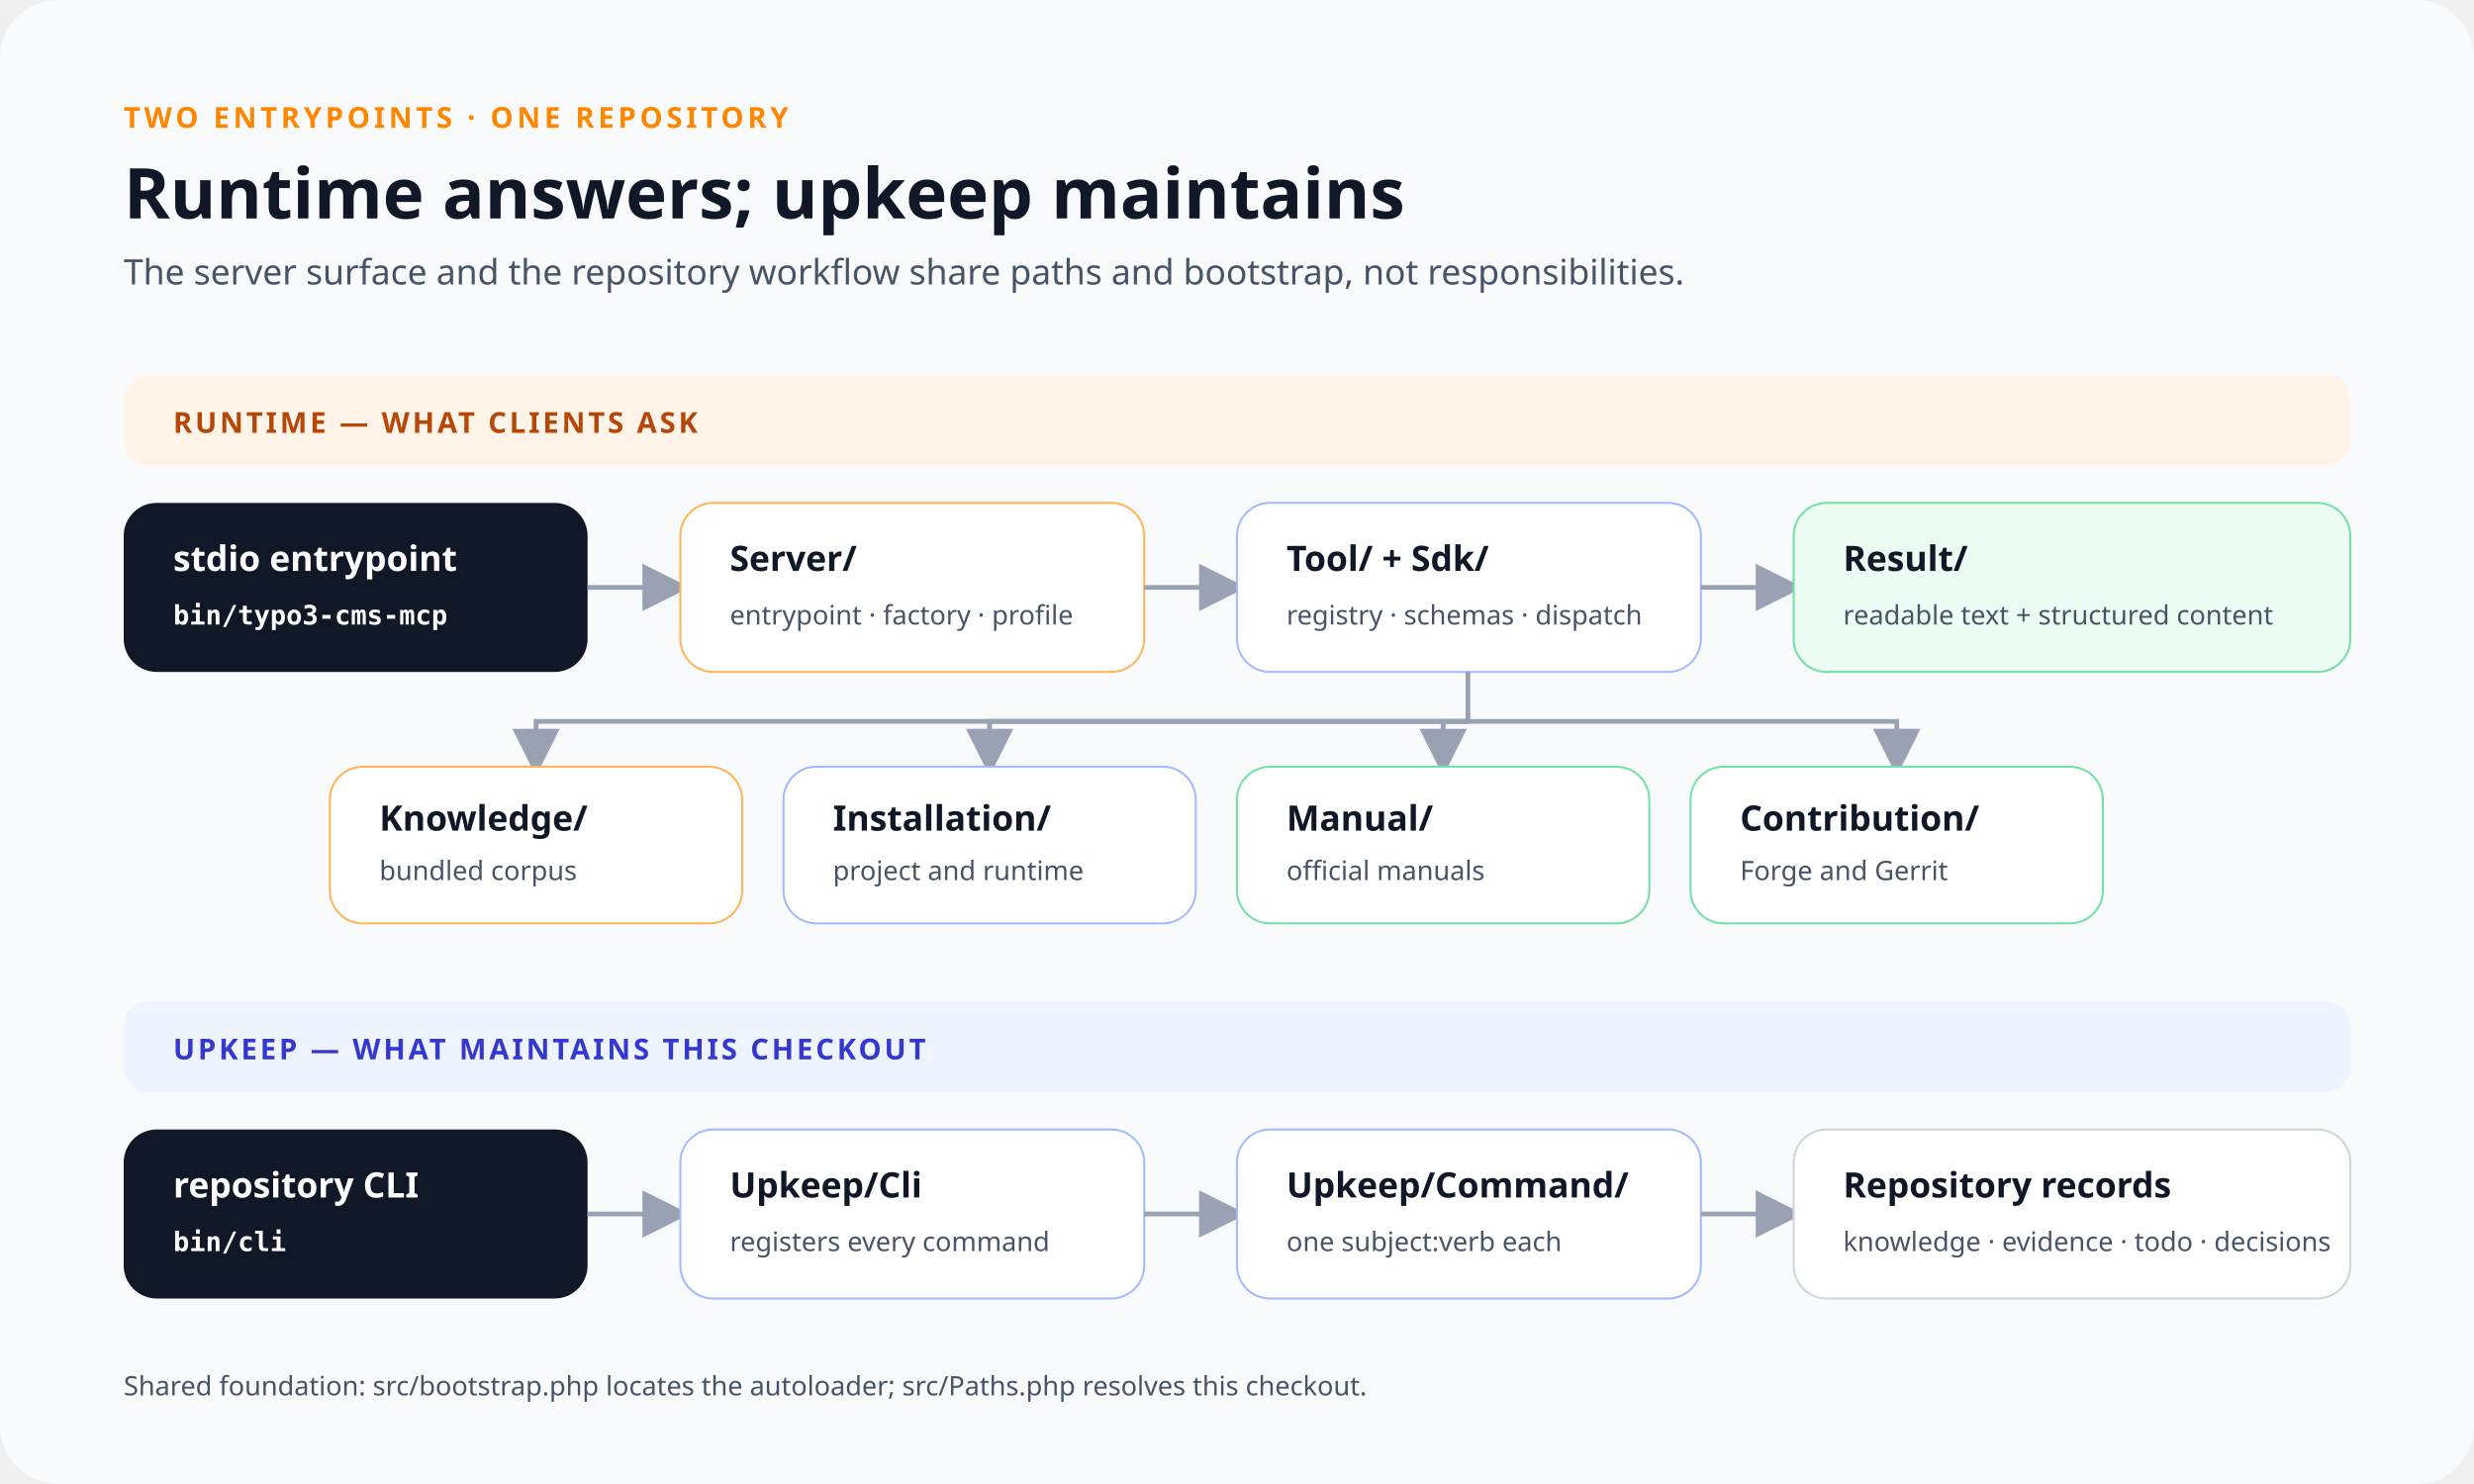
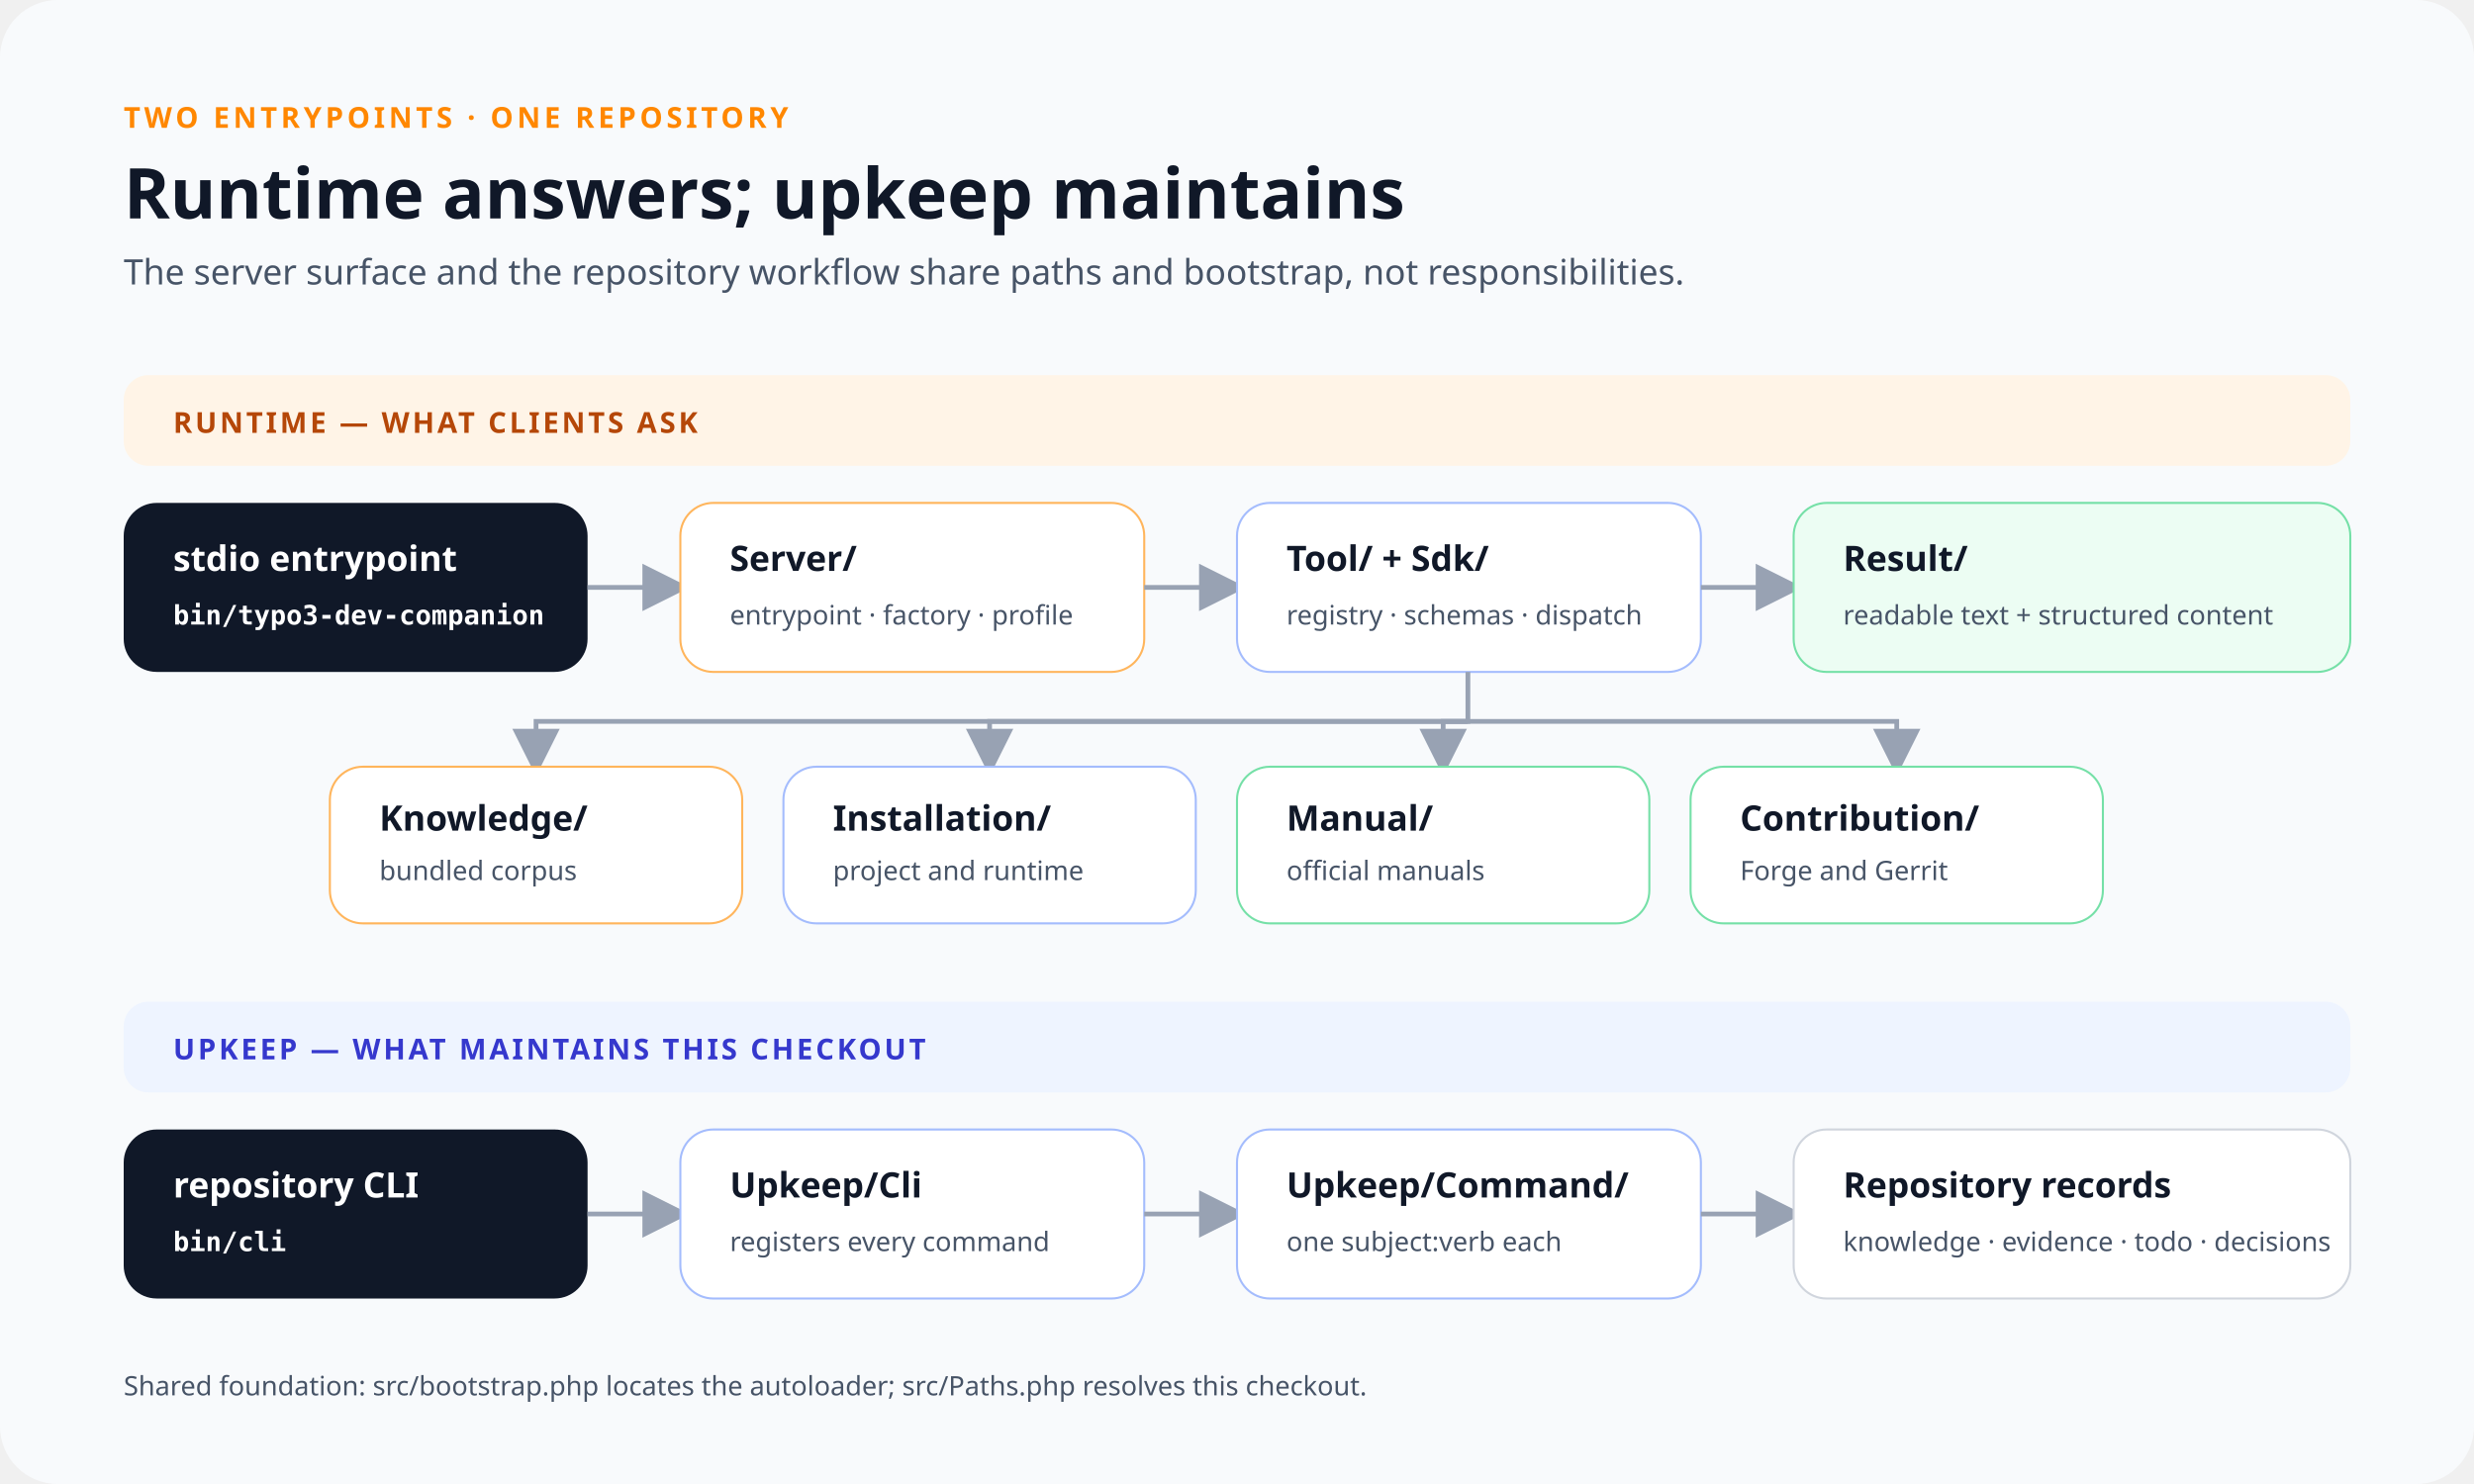
<svg xmlns="http://www.w3.org/2000/svg" width="1200" height="720" viewBox="0 0 1200 720" role="img" aria-labelledby="title description">
  <defs>
    <marker id="arrow" markerWidth="10" markerHeight="10" refX="8" refY="5" orient="auto">
      <path d="M0 0 10 5 0 10Z" fill="#98a2b3" />
    </marker>
    <style>.eyebrow{font:700 14px system-ui,sans-serif;letter-spacing:1.8px;fill:#ff8700}.title{font:700 34px system-ui,sans-serif;fill:#101828}.subtitle{font:400 17px system-ui,sans-serif;fill:#475467}.lane{font:700 14px system-ui,sans-serif;letter-spacing:1.4px}.label{font:700 17px system-ui,sans-serif;fill:#101828}.copy{font:400 13px system-ui,sans-serif;fill:#475467}.code{font:600 13px ui-monospace,monospace;fill:#344054}.whiteCode{font:600 13px ui-monospace,monospace;fill:#fff}.whiteLabel{font:700 17px system-ui,sans-serif;fill:#fff}.whiteCopy{font:400 13px system-ui,sans-serif;fill:#fff4e7}.line{fill:none;stroke:#98a2b3;stroke-width:2.3;marker-end:url(#arrow)}</style>
  </defs>
  <rect width="1200" height="720" rx="28" fill="#f8fafc" />
  <text x="60" y="62" class="eyebrow">TWO ENTRYPOINTS · ONE REPOSITORY</text>
  <text x="60" y="106" class="title">Runtime answers; upkeep maintains</text>
  <text x="60" y="138" class="subtitle">The server surface and the repository workflow share paths and bootstrap, not responsibilities.</text>
  <rect x="60" y="182" width="1080" height="44" rx="12" fill="#fff4e7" />
  <text x="84" y="210" class="lane" fill="#b54708">RUNTIME — WHAT CLIENTS ASK</text>
  <rect x="60" y="244" width="225" height="82" rx="16" fill="#101828" />
  <text x="84" y="277" class="whiteLabel">stdio entrypoint</text>
-   <text x="84" y="303" class="whiteCode">bin/typo3-cms-mcp</text>
+   <text x="84" y="303" class="whiteCode">bin/typo3-dev-companion</text>
  <path d="M285 285 H330" class="line" />
  <rect x="330" y="244" width="225" height="82" rx="16" fill="#ffffff" stroke="#ffb55c" />
  <text x="354" y="277" class="label">Server/</text>
  <text x="354" y="303" class="copy">entrypoint · factory · profile</text>
  <path d="M555 285 H600" class="line" />
  <rect x="600" y="244" width="225" height="82" rx="16" fill="#ffffff" stroke="#a4bcfd" />
  <text x="624" y="277" class="label">Tool/ + Sdk/</text>
  <text x="624" y="303" class="copy">registry · schemas · dispatch</text>
  <path d="M825 285 H870" class="line" />
  <rect x="870" y="244" width="270" height="82" rx="16" fill="#ecfdf3" stroke="#75e0a7" />
  <text x="894" y="277" class="label">Result/</text>
  <text x="894" y="303" class="copy">readable text + structured content</text>
  <path d="M712 326 V350 H260 V372" class="line" />
  <path d="M712 350 H480 V372" class="line" />
  <path d="M712 350 H700 V372" class="line" />
  <path d="M712 350 H920 V372" class="line" />
  <rect x="160" y="372" width="200" height="76" rx="16" fill="#ffffff" stroke="#ffb55c" />
  <text x="184" y="403" class="label">Knowledge/</text>
  <text x="184" y="427" class="copy">bundled corpus</text>
  <rect x="380" y="372" width="200" height="76" rx="16" fill="#ffffff" stroke="#a4bcfd" />
  <text x="404" y="403" class="label">Installation/</text>
  <text x="404" y="427" class="copy">project and runtime</text>
  <rect x="600" y="372" width="200" height="76" rx="16" fill="#ffffff" stroke="#75e0a7" />
  <text x="624" y="403" class="label">Manual/</text>
  <text x="624" y="427" class="copy">official manuals</text>
  <rect x="820" y="372" width="200" height="76" rx="16" fill="#ffffff" stroke="#75e0a7" />
  <text x="844" y="403" class="label">Contribution/</text>
  <text x="844" y="427" class="copy">Forge and Gerrit</text>
  <rect x="60" y="486" width="1080" height="44" rx="12" fill="#eef4ff" />
  <text x="84" y="514" class="lane" fill="#3538cd">UPKEEP — WHAT MAINTAINS THIS CHECKOUT</text>
  <rect x="60" y="548" width="225" height="82" rx="16" fill="#101828" />
  <text x="84" y="581" class="whiteLabel">repository CLI</text>
  <text x="84" y="607" class="whiteCode">bin/cli</text>
  <path d="M285 589 H330" class="line" />
  <rect x="330" y="548" width="225" height="82" rx="16" fill="#ffffff" stroke="#a4bcfd" />
  <text x="354" y="581" class="label">Upkeep/Cli</text>
  <text x="354" y="607" class="copy">registers every command</text>
  <path d="M555 589 H600" class="line" />
  <rect x="600" y="548" width="225" height="82" rx="16" fill="#ffffff" stroke="#a4bcfd" />
  <text x="624" y="581" class="label">Upkeep/Command/</text>
  <text x="624" y="607" class="copy">one subject:verb each</text>
  <path d="M825 589 H870" class="line" />
  <rect x="870" y="548" width="270" height="82" rx="16" fill="#ffffff" stroke="#d0d5dd" />
  <text x="894" y="581" class="label">Repository records</text>
  <text x="894" y="607" class="copy">knowledge · evidence · todo · decisions</text>
  <text x="60" y="677" class="copy">Shared foundation: src/bootstrap.php locates the autoloader; src/Paths.php resolves this checkout.</text>
</svg>
